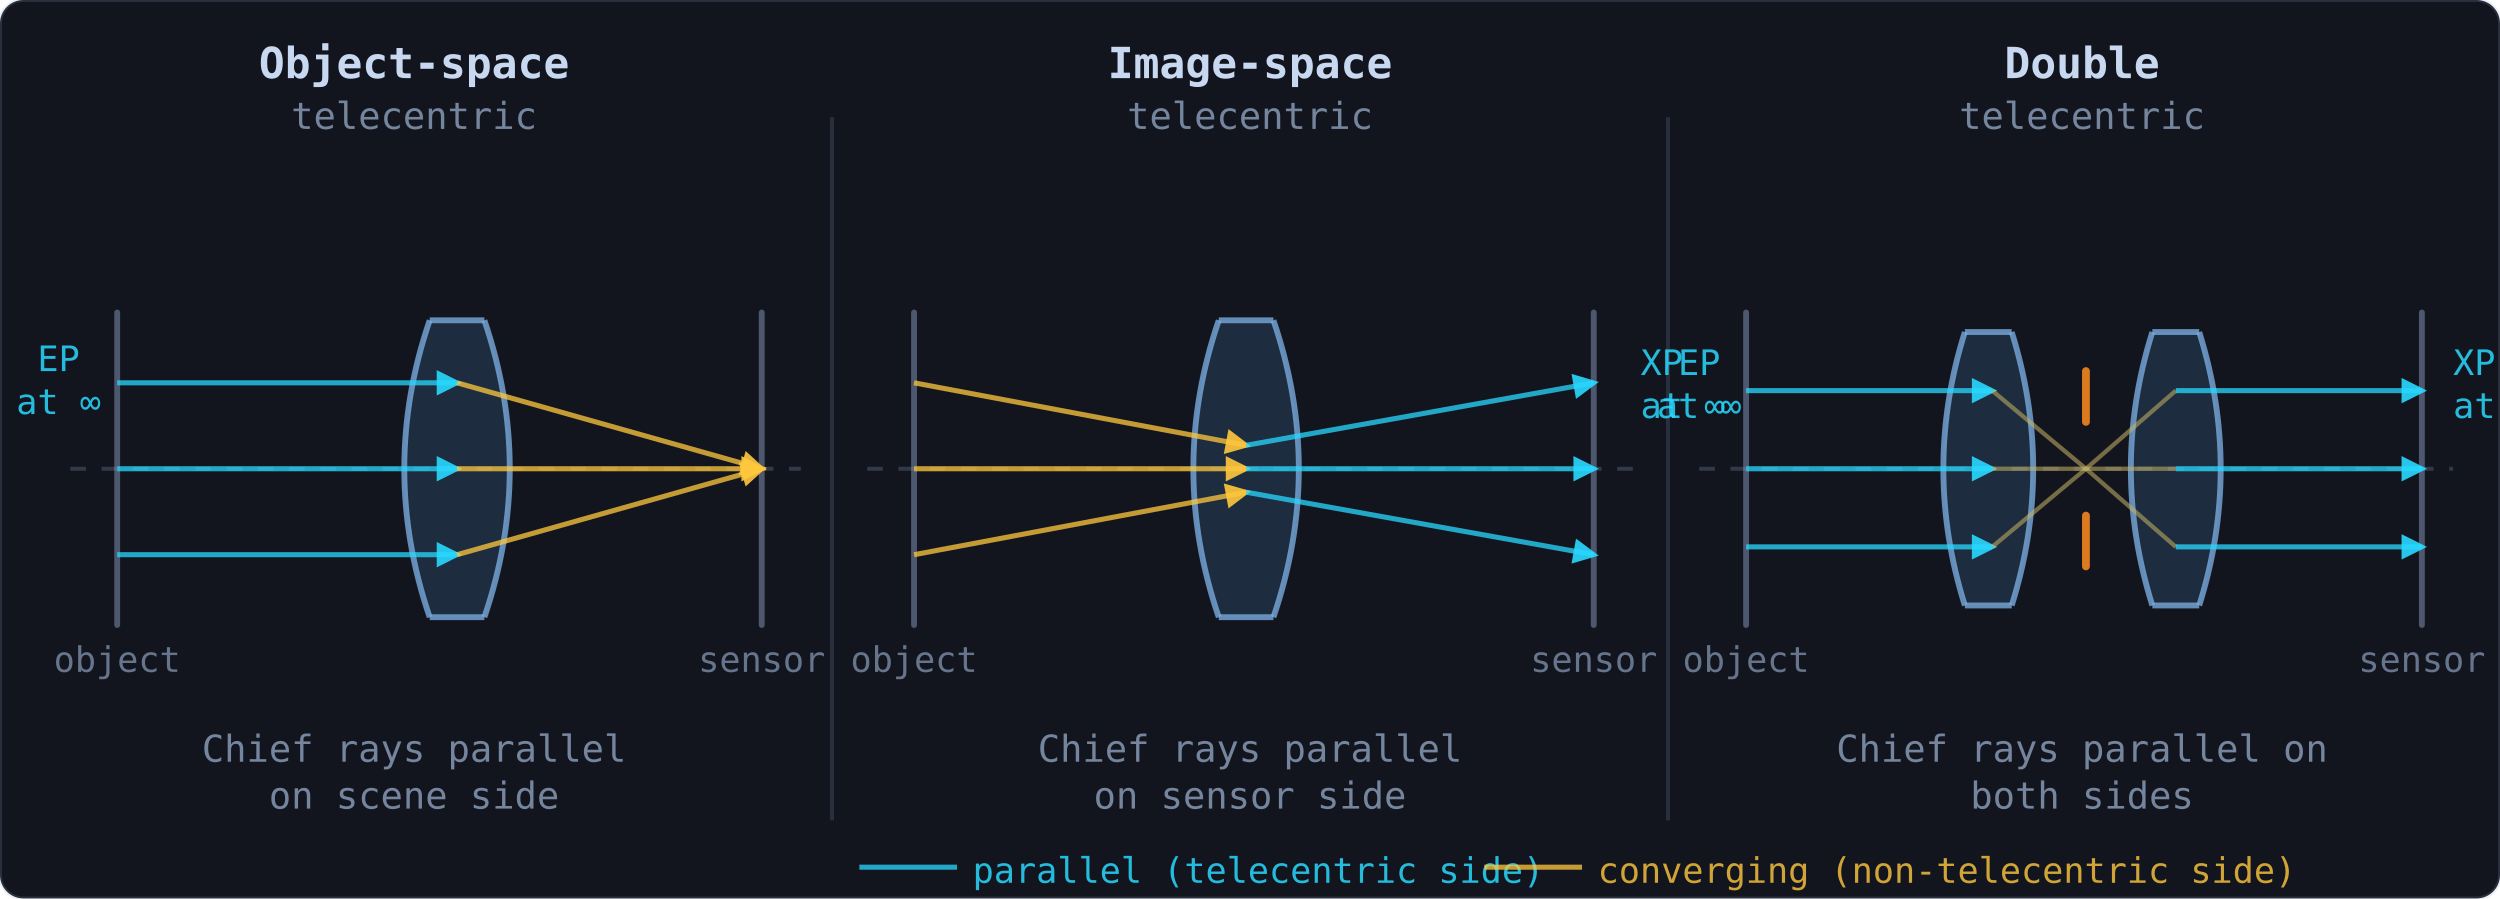
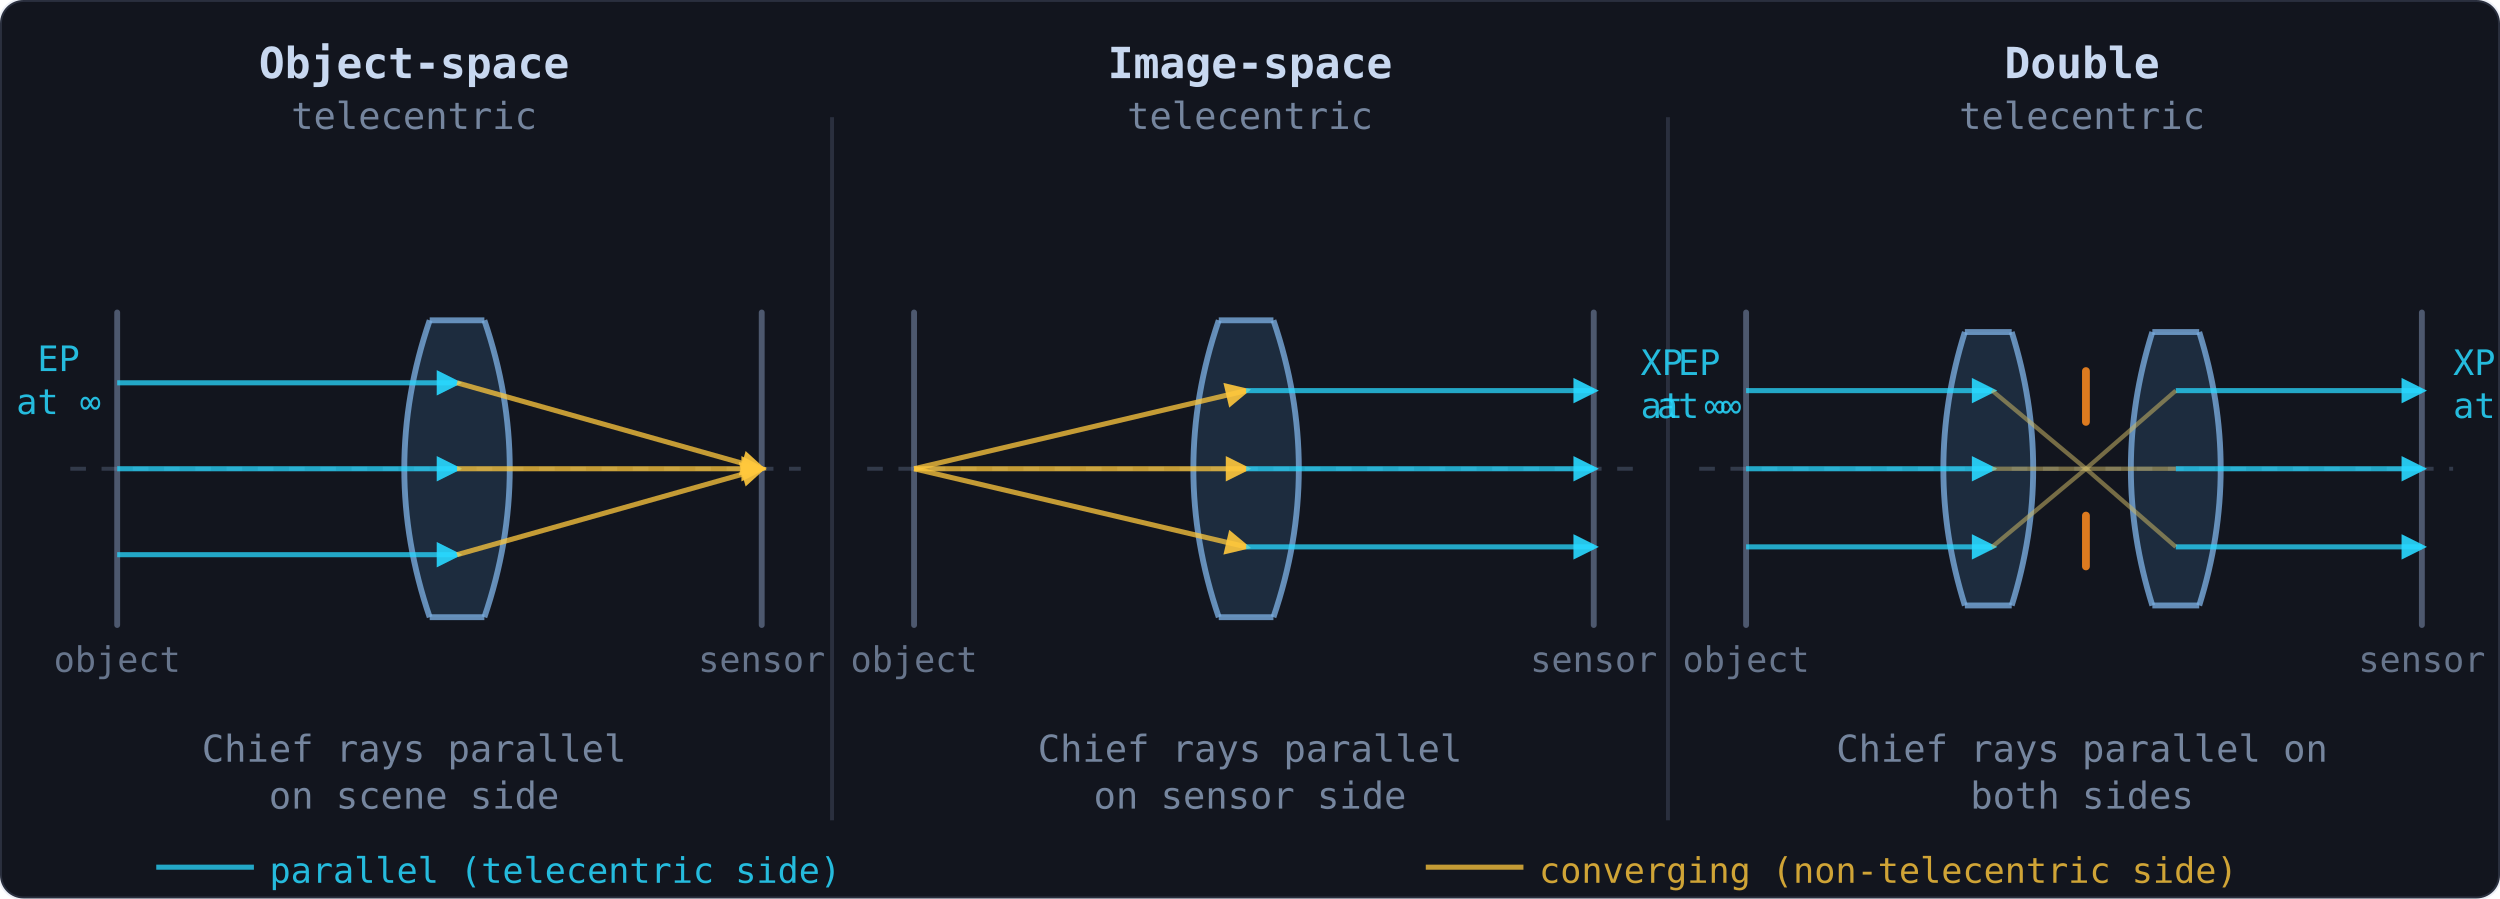
<svg xmlns="http://www.w3.org/2000/svg" viewBox="0 0 640 230" width="100%" height="auto" role="img" aria-label="Three forms of telecentricity diagram">
  <defs>
    <style>
      .bg { fill: #12151e; }
      .border { fill: none; stroke: rgba(150,170,210,0.18); stroke-width: 1; }
      .panel-div { stroke: rgba(150,170,210,0.18); stroke-width: 1; }
      .plane { stroke: rgba(150,170,210,0.45); stroke-width: 1.5; stroke-linecap: round; fill: none; }
      .plane-label { fill: rgba(150,170,200,0.65); font-family: 'JetBrains Mono','SF Mono',monospace; font-size: 9px; }
      .lens-fill { fill: rgba(70,130,180,0.22); }
      .lens-stroke { fill: none; stroke: rgba(120,170,220,0.80); stroke-width: 1.5; }
      .ray { stroke: rgba(255,200,60,0.75); stroke-width: 1.3; fill: none; }
      .ray-parallel { stroke: rgba(40,216,255,0.75); stroke-width: 1.3; fill: none; }
      .pupil-inf { fill: none; stroke: rgba(150,170,210,0.50); stroke-width: 1; stroke-dasharray: 4,3; }
      .axis { stroke: rgba(150,170,210,0.25); stroke-width: 1; stroke-dasharray: 4,4; fill: none; }
      .label { fill: #c8d8f0; font-family: 'JetBrains Mono','SF Mono',monospace; font-size: 11px; font-weight: 600; }
      .sublabel { fill: rgba(150,170,200,0.75); font-family: 'JetBrains Mono','SF Mono',monospace; font-size: 9.5px; }
      .inf-label { fill: rgba(40,216,255,0.85); font-family: 'JetBrains Mono','SF Mono',monospace; font-size: 9px; }
      .muted { fill: rgba(150,170,200,0.60); font-family: 'JetBrains Mono','SF Mono',monospace; font-size: 9px; }
      @media (prefers-color-scheme: light) {
        .bg { fill: #eff2f8; }
        .border { stroke: rgba(60,80,120,0.18); }
        .panel-div { stroke: rgba(60,80,120,0.18); }
        .plane { stroke: rgba(60,80,120,0.45); }
        .plane-label { fill: rgba(60,80,120,0.60); }
        .lens-fill { fill: rgba(30,80,160,0.10); }
        .lens-stroke { stroke: rgba(30,80,160,0.65); }
        .ray { stroke: rgba(160,100,0,0.75); }
        .ray-parallel { stroke: rgba(0,104,120,0.75); }
        .pupil-inf { stroke: rgba(60,80,120,0.45); }
        .axis { stroke: rgba(60,80,120,0.22); }
        .label { fill: #1a2540; }
        .sublabel { fill: rgba(60,80,120,0.70); }
        .inf-label { fill: rgba(0,104,120,0.85); }
        .muted { fill: rgba(60,80,120,0.55); }
      }
    </style>
    <marker id="arrY" markerWidth="5" markerHeight="5" refX="4" refY="2.5" orient="auto">
      <path d="M0,0 L5,2.5 L0,5 Z" fill="rgba(255,200,60,0.90)" />
    </marker>
    <marker id="arrB" markerWidth="5" markerHeight="5" refX="4" refY="2.5" orient="auto">
      <path d="M0,0 L5,2.5 L0,5 Z" fill="rgba(40,216,255,0.90)" />
    </marker>
  </defs>
  <rect width="640" height="230" rx="6" class="bg" />
  <rect width="640" height="230" rx="6" class="border" />
  <line x1="213" y1="30" x2="213" y2="210" class="panel-div" />
  <line x1="427" y1="30" x2="427" y2="210" class="panel-div" />
  <text x="106" y="20" text-anchor="middle" class="label">Object-space</text>
  <text x="106" y="33" text-anchor="middle" class="sublabel">telecentric</text>
  <line x1="18" y1="120" x2="205" y2="120" class="axis" />
  <line x1="30" y1="80" x2="30" y2="160" class="plane" />
  <text x="30" y="172" text-anchor="middle" class="plane-label">object</text>
  <path d="M 110,82 Q 97,120 110,158 L 124,158 Q 137,120 124,82 Z" class="lens-fill" />
  <path d="M 110,82 Q 97,120 110,158" class="lens-stroke" />
  <path d="M 124,82 Q 137,120 124,158" class="lens-stroke" />
  <line x1="110" y1="82" x2="124" y2="82" class="lens-stroke" />
  <line x1="110" y1="158" x2="124" y2="158" class="lens-stroke" />
  <line x1="195" y1="80" x2="195" y2="160" class="plane" />
  <text x="195" y="172" text-anchor="middle" class="plane-label">sensor</text>
  <line x1="30" y1="98" x2="117" y2="98" class="ray-parallel" marker-end="url(#arrB)" />
  <line x1="30" y1="120" x2="117" y2="120" class="ray-parallel" marker-end="url(#arrB)" />
  <line x1="30" y1="142" x2="117" y2="142" class="ray-parallel" marker-end="url(#arrB)" />
  <line x1="117" y1="98" x2="195" y2="120" class="ray" marker-end="url(#arrY)" />
  <line x1="117" y1="120" x2="195" y2="120" class="ray" marker-end="url(#arrY)" />
  <line x1="117" y1="142" x2="195" y2="120" class="ray" marker-end="url(#arrY)" />
  <text x="15" y="95" text-anchor="middle" class="inf-label">EP</text>
  <text x="15" y="106" text-anchor="middle" class="inf-label">at ∞</text>
  <text x="106" y="195" text-anchor="middle" class="sublabel">Chief rays parallel</text>
  <text x="106" y="207" text-anchor="middle" class="sublabel">on scene side</text>
  <text x="320" y="20" text-anchor="middle" class="label">Image-space</text>
  <text x="320" y="33" text-anchor="middle" class="sublabel">telecentric</text>
  <line x1="222" y1="120" x2="419" y2="120" class="axis" />
  <line x1="234" y1="80" x2="234" y2="160" class="plane" />
  <text x="234" y="172" text-anchor="middle" class="plane-label">object</text>
  <path d="M 312,82 Q 299,120 312,158 L 326,158 Q 339,120 326,82 Z" class="lens-fill" />
  <path d="M 312,82 Q 299,120 312,158" class="lens-stroke" />
  <path d="M 326,82 Q 339,120 326,158" class="lens-stroke" />
  <line x1="312" y1="82" x2="326" y2="82" class="lens-stroke" />
  <line x1="312" y1="158" x2="326" y2="158" class="lens-stroke" />
  <line x1="408" y1="80" x2="408" y2="160" class="plane" />
  <text x="408" y="172" text-anchor="middle" class="plane-label">sensor</text>
-   <line x1="234" y1="98" x2="319" y2="114" class="ray" marker-end="url(#arrY)" />
+   <line x1="234" y1="120" x2="319" y2="100" class="ray" marker-end="url(#arrY)" />
  <line x1="234" y1="120" x2="319" y2="120" class="ray" marker-end="url(#arrY)" />
-   <line x1="234" y1="142" x2="319" y2="126" class="ray" marker-end="url(#arrY)" />
-   <line x1="319" y1="114" x2="408" y2="98" class="ray-parallel" marker-end="url(#arrB)" />
+   <line x1="234" y1="120" x2="319" y2="140" class="ray" marker-end="url(#arrY)" />
+   <line x1="319" y1="100" x2="408" y2="100" class="ray-parallel" marker-end="url(#arrB)" />
  <line x1="319" y1="120" x2="408" y2="120" class="ray-parallel" marker-end="url(#arrB)" />
-   <line x1="319" y1="126" x2="408" y2="142" class="ray-parallel" marker-end="url(#arrB)" />
+   <line x1="319" y1="140" x2="408" y2="140" class="ray-parallel" marker-end="url(#arrB)" />
  <text x="420" y="96" text-anchor="start" class="inf-label">XP</text>
  <text x="420" y="107" text-anchor="start" class="inf-label">at ∞</text>
  <text x="320" y="195" text-anchor="middle" class="sublabel">Chief rays parallel</text>
  <text x="320" y="207" text-anchor="middle" class="sublabel">on sensor side</text>
  <text x="533" y="20" text-anchor="middle" class="label">Double</text>
  <text x="533" y="33" text-anchor="middle" class="sublabel">telecentric</text>
  <line x1="435" y1="120" x2="628" y2="120" class="axis" />
  <line x1="447" y1="80" x2="447" y2="160" class="plane" />
  <text x="447" y="172" text-anchor="middle" class="plane-label">object</text>
  <path d="M 503,85 Q 492,120 503,155 L 515,155 Q 526,120 515,85 Z" class="lens-fill" />
  <path d="M 503,85 Q 492,120 503,155" class="lens-stroke" />
  <path d="M 515,85 Q 526,120 515,155" class="lens-stroke" />
  <line x1="503" y1="85" x2="515" y2="85" class="lens-stroke" />
  <line x1="503" y1="155" x2="515" y2="155" class="lens-stroke" />
  <line x1="534" y1="95" x2="534" y2="108" stroke="rgba(255,140,32,0.85)" stroke-width="2" stroke-linecap="round" />
  <line x1="534" y1="132" x2="534" y2="145" stroke="rgba(255,140,32,0.85)" stroke-width="2" stroke-linecap="round" />
  <path d="M 551,85 Q 540,120 551,155 L 563,155 Q 574,120 563,85 Z" class="lens-fill" />
  <path d="M 551,85 Q 540,120 551,155" class="lens-stroke" />
  <path d="M 563,85 Q 574,120 563,155" class="lens-stroke" />
  <line x1="551" y1="85" x2="563" y2="85" class="lens-stroke" />
  <line x1="551" y1="155" x2="563" y2="155" class="lens-stroke" />
  <line x1="620" y1="80" x2="620" y2="160" class="plane" />
  <text x="620" y="172" text-anchor="middle" class="plane-label">sensor</text>
  <line x1="447" y1="100" x2="510" y2="100" class="ray-parallel" marker-end="url(#arrB)" />
  <line x1="447" y1="120" x2="510" y2="120" class="ray-parallel" marker-end="url(#arrB)" />
  <line x1="447" y1="140" x2="510" y2="140" class="ray-parallel" marker-end="url(#arrB)" />
  <line x1="510" y1="100" x2="534" y2="120" stroke="rgba(200,180,100,0.55)" stroke-width="1.1" fill="none" />
  <line x1="510" y1="120" x2="534" y2="120" stroke="rgba(200,180,100,0.55)" stroke-width="1.1" fill="none" />
  <line x1="510" y1="140" x2="534" y2="120" stroke="rgba(200,180,100,0.55)" stroke-width="1.1" fill="none" />
  <line x1="557" y1="100" x2="620" y2="100" class="ray-parallel" marker-end="url(#arrB)" />
  <line x1="557" y1="120" x2="620" y2="120" class="ray-parallel" marker-end="url(#arrB)" />
  <line x1="557" y1="140" x2="620" y2="140" class="ray-parallel" marker-end="url(#arrB)" />
  <line x1="534" y1="120" x2="557" y2="100" stroke="rgba(200,180,100,0.55)" stroke-width="1.1" fill="none" />
  <line x1="534" y1="120" x2="557" y2="120" stroke="rgba(200,180,100,0.55)" stroke-width="1.1" fill="none" />
  <line x1="534" y1="120" x2="557" y2="140" stroke="rgba(200,180,100,0.55)" stroke-width="1.1" fill="none" />
  <text x="435" y="96" text-anchor="middle" class="inf-label">EP</text>
  <text x="435" y="107" text-anchor="middle" class="inf-label">at ∞</text>
  <text x="628" y="96" text-anchor="start" class="inf-label">XP</text>
  <text x="628" y="107" text-anchor="start" class="inf-label">at ∞</text>
  <text x="533" y="195" text-anchor="middle" class="sublabel">Chief rays parallel on</text>
  <text x="533" y="207" text-anchor="middle" class="sublabel">both sides</text>
-   <line x1="220" y1="222" x2="245" y2="222" class="ray-parallel" />
-   <text x="249" y="226" class="inf-label" style="font-size:9px">parallel (telecentric side)</text>
-   <line x1="380" y1="222" x2="405" y2="222" class="ray" />
-   <text x="409" y="226" style="fill:rgba(255,200,60,0.80);font-family:'JetBrains Mono',monospace;font-size:9px">converging (non-telecentric side)</text>
+   <line x1="40" y1="222" x2="65" y2="222" class="ray-parallel" />
+   <text x="69" y="226" class="inf-label" style="font-size:9px">parallel (telecentric side)</text>
+   <line x1="365" y1="222" x2="390" y2="222" class="ray" />
+   <text x="394" y="226" style="fill:rgba(255,200,60,0.80);font-family:'JetBrains Mono',monospace;font-size:9px">converging (non-telecentric side)</text>
</svg>
